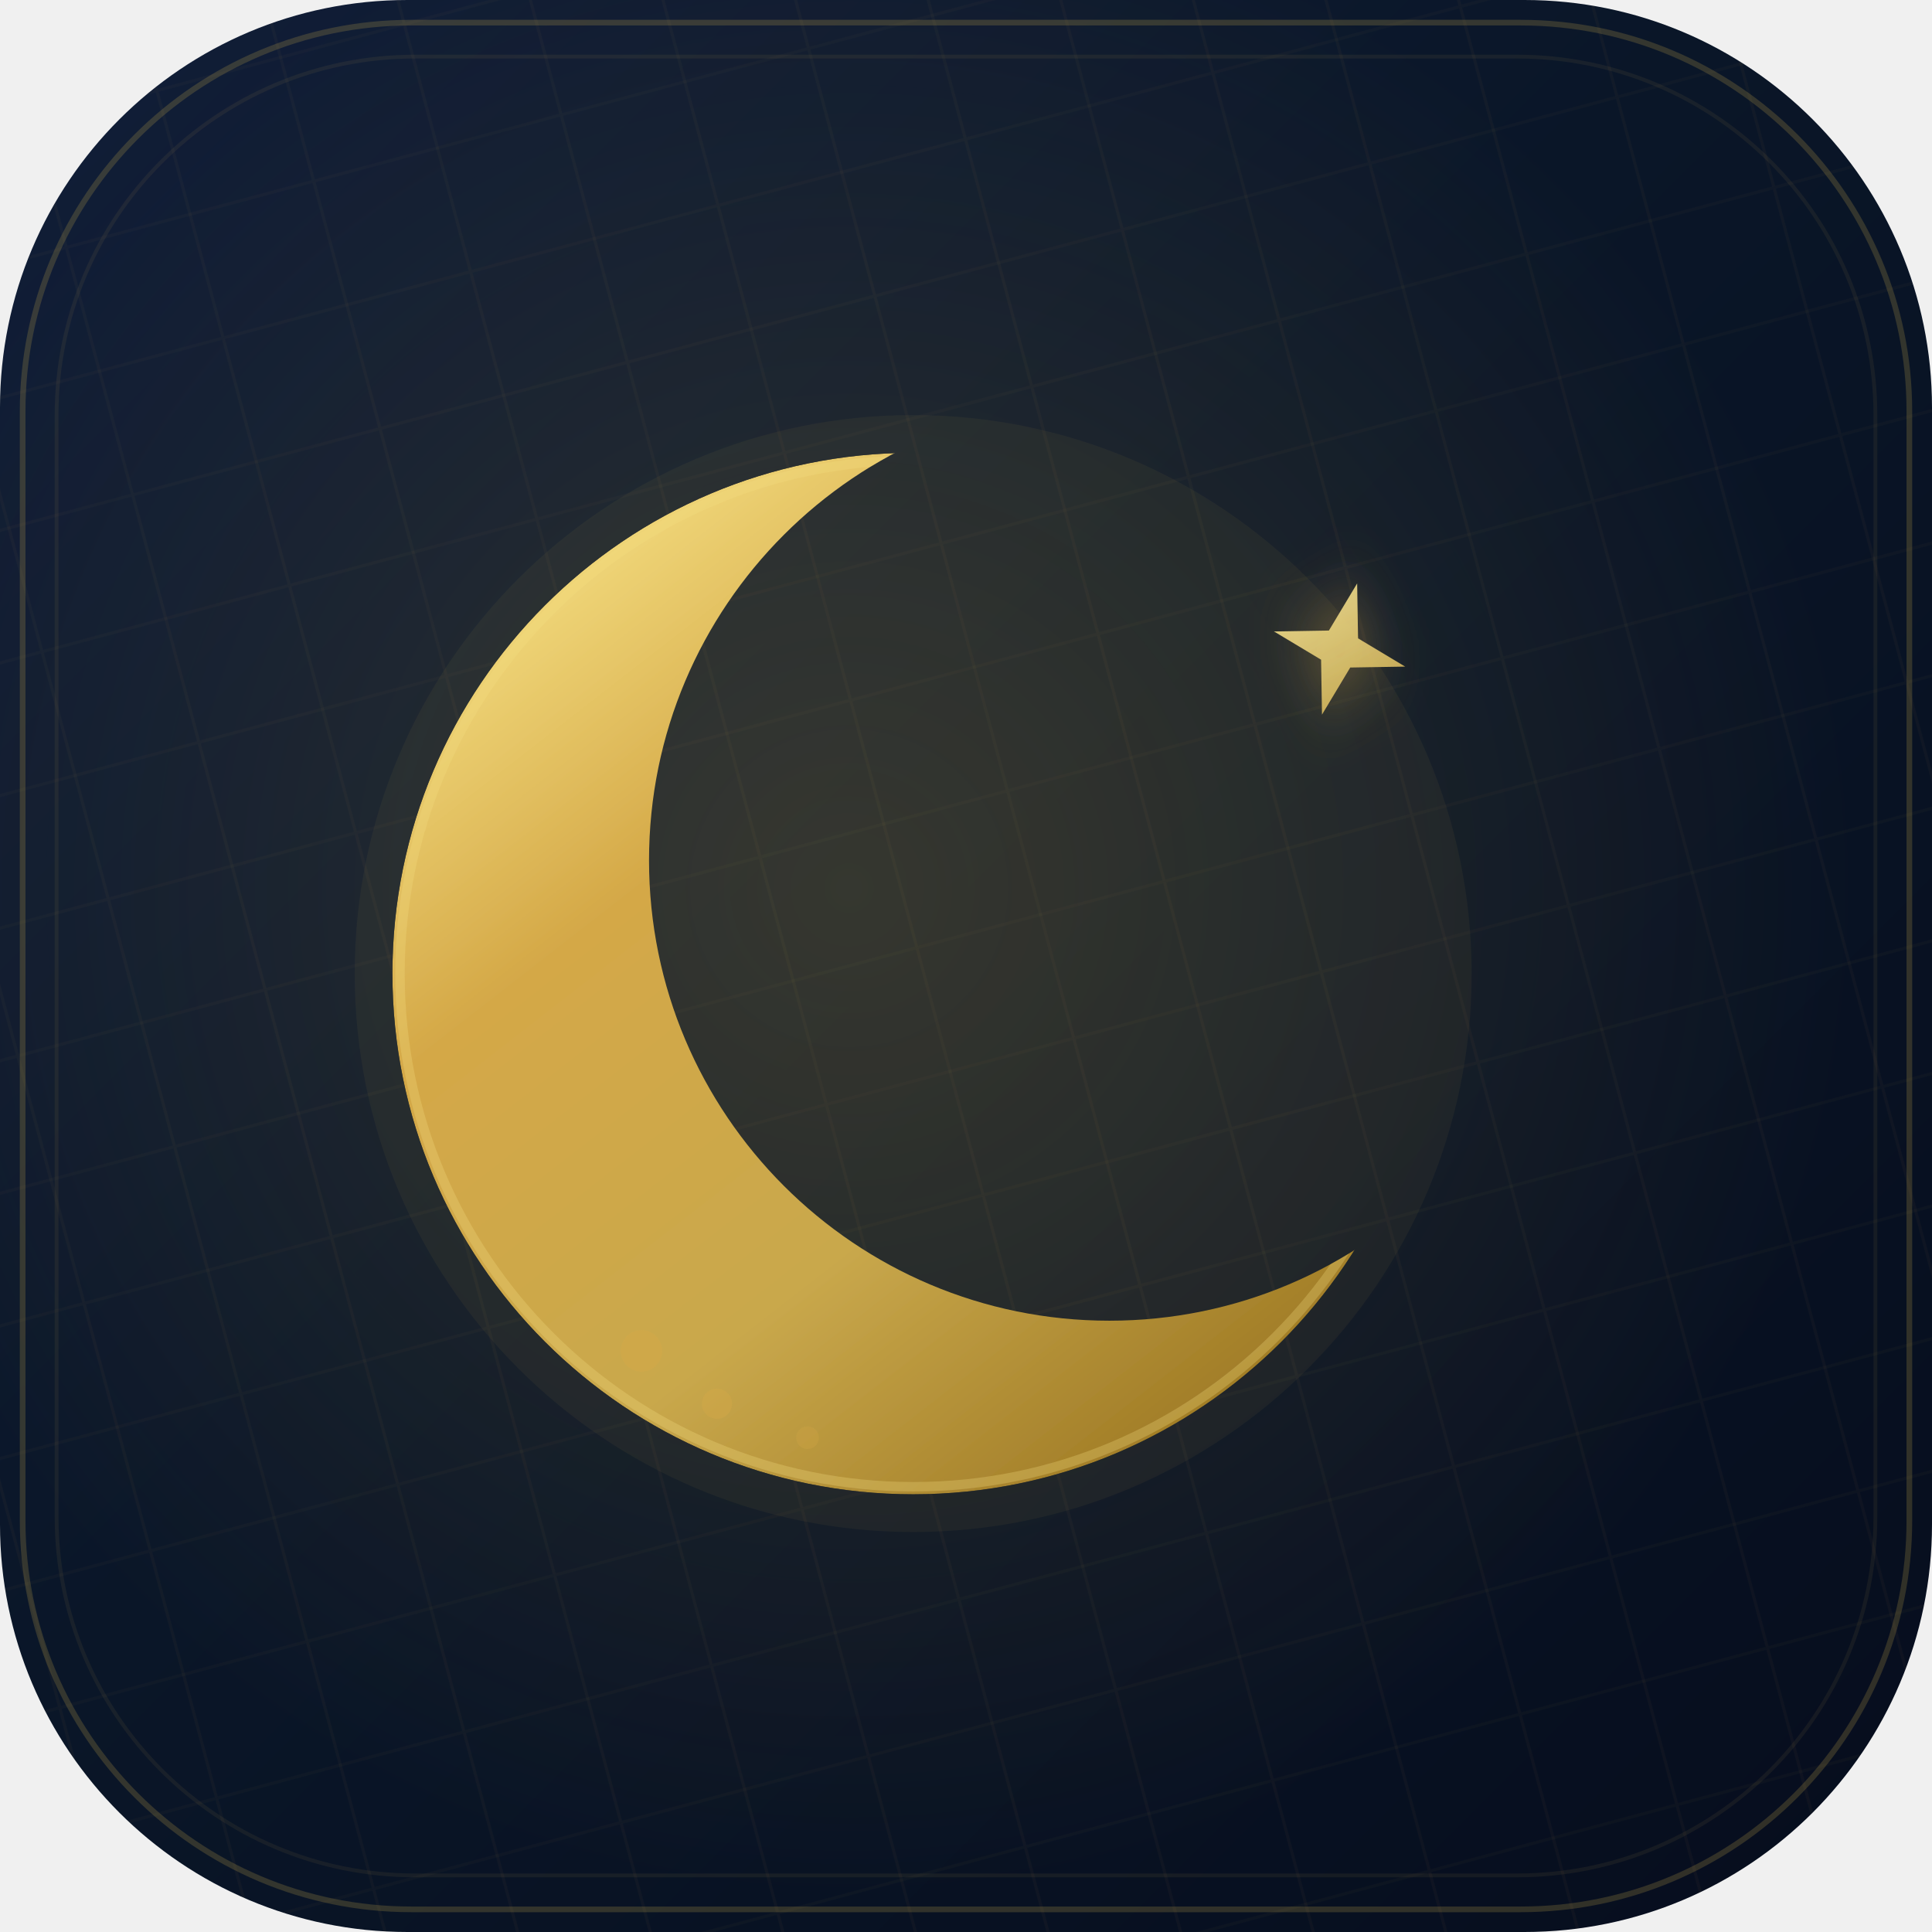
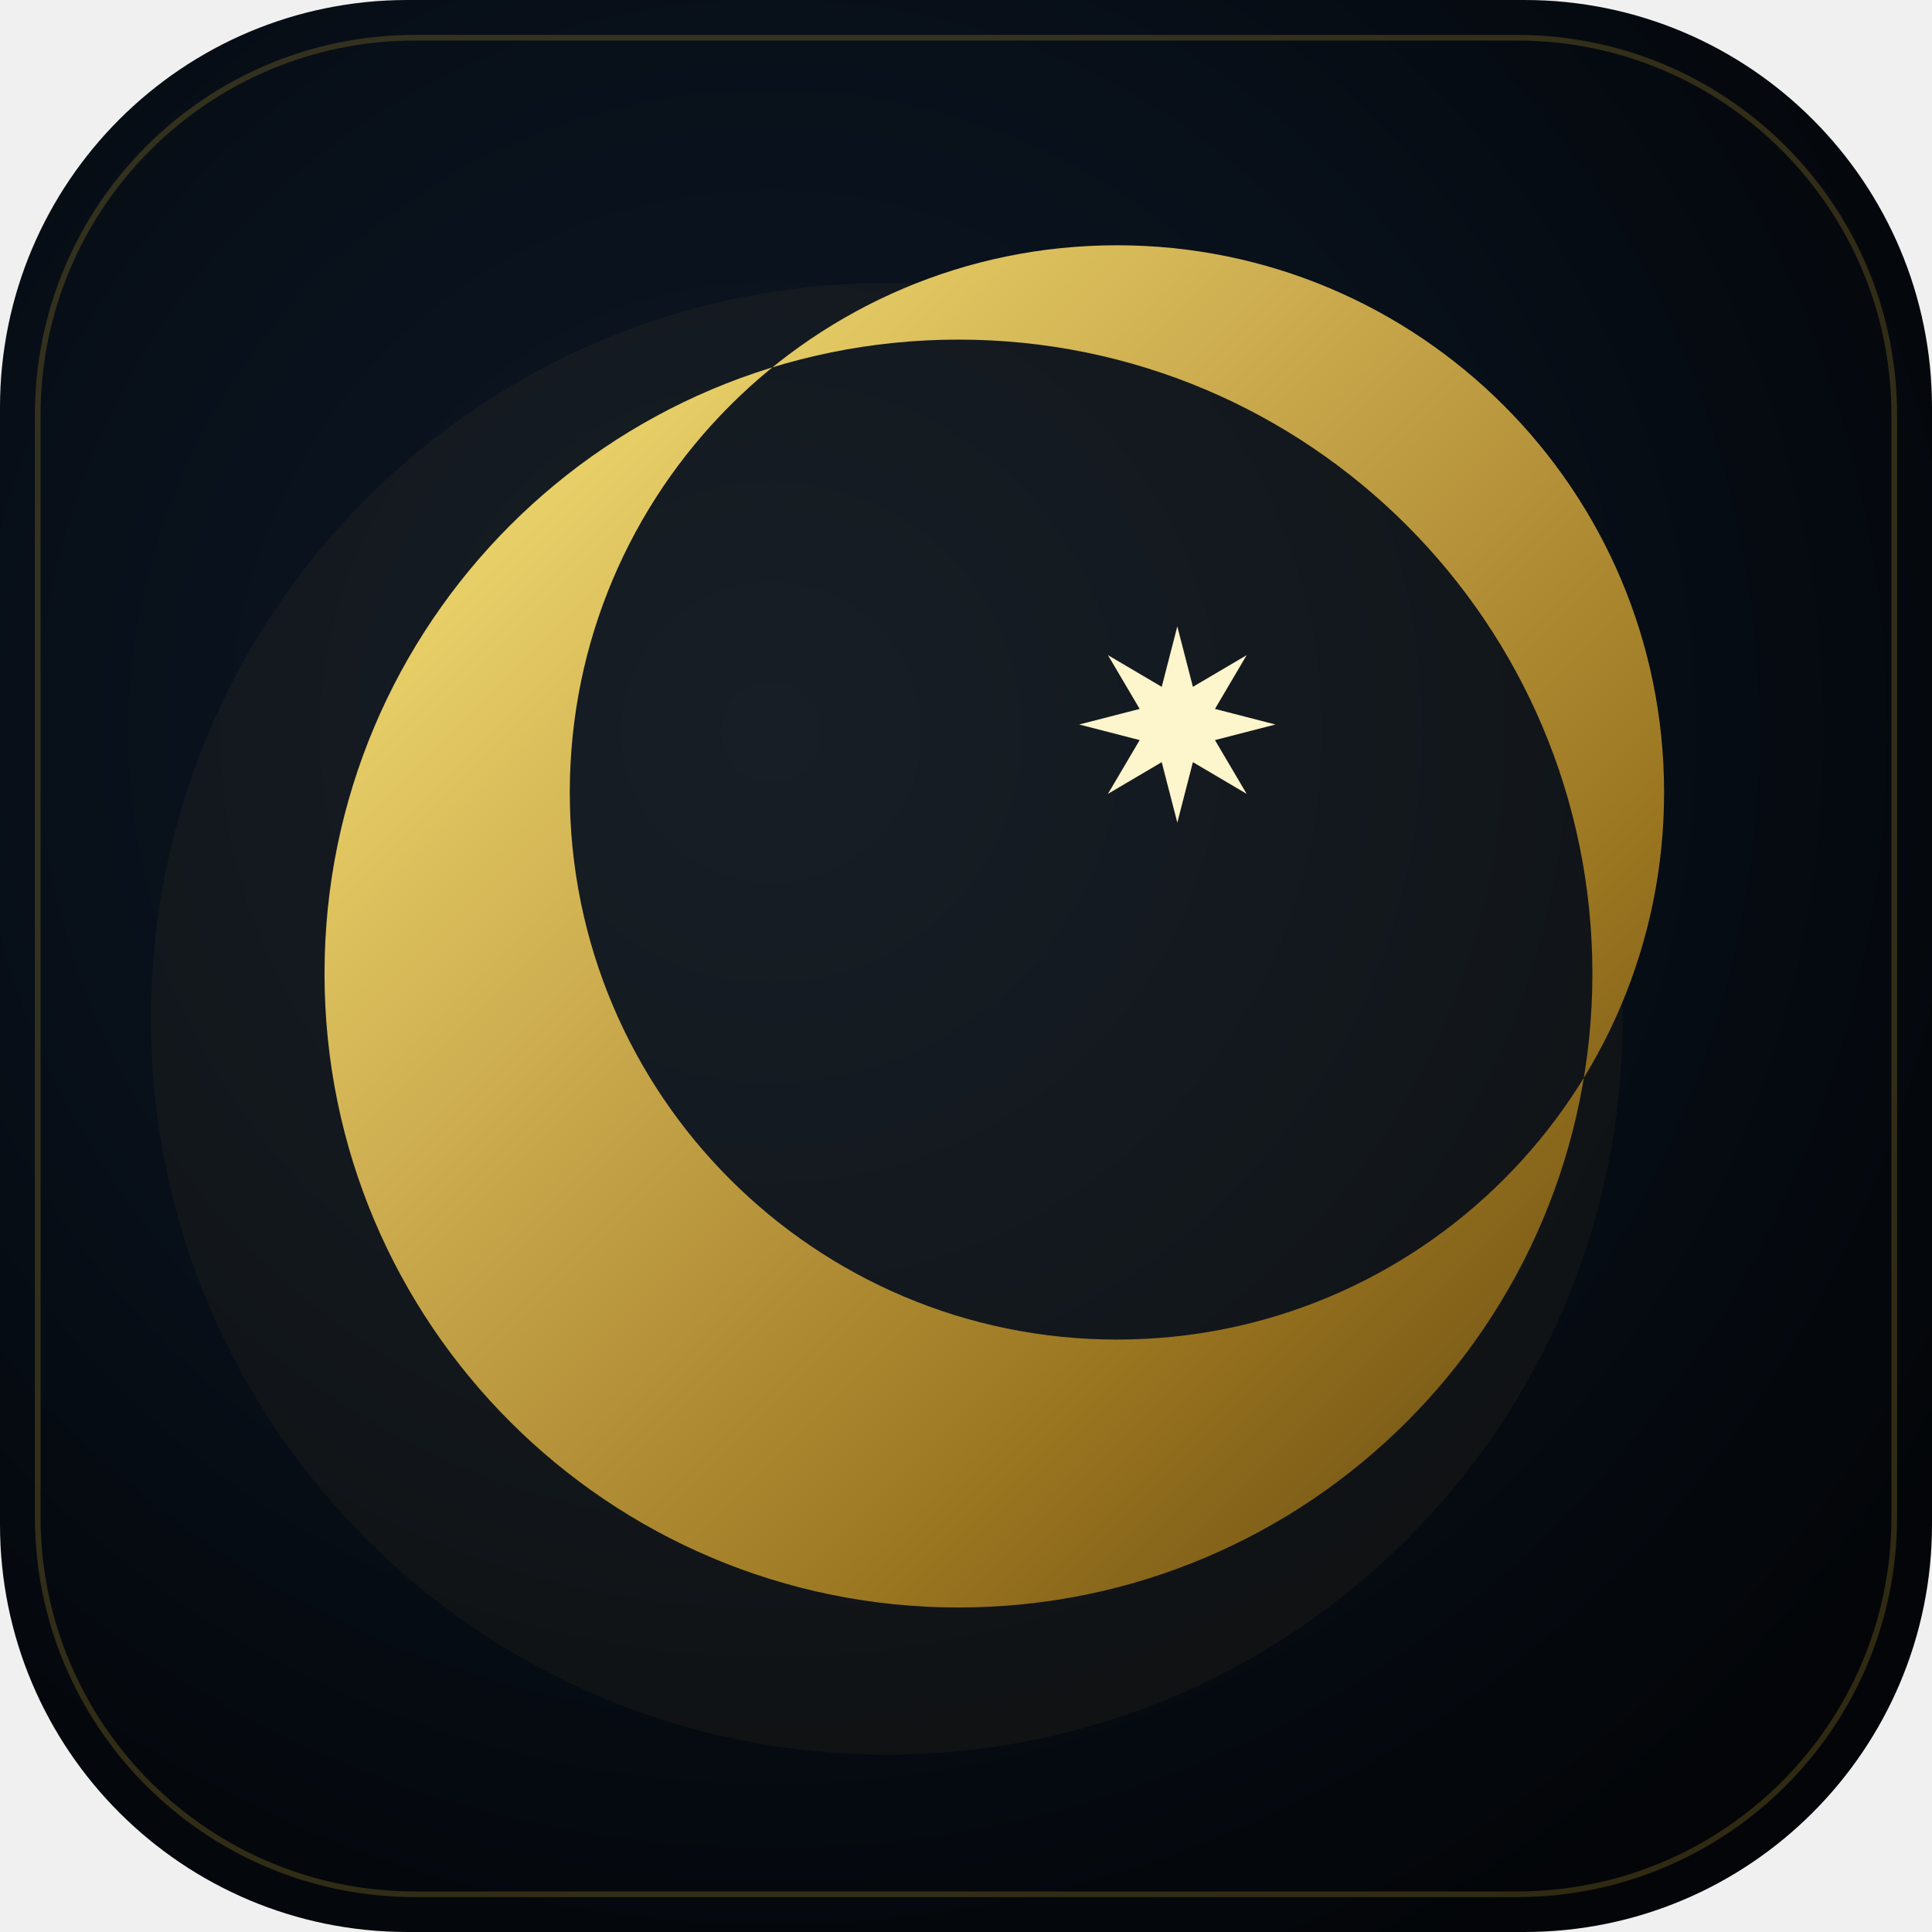
<svg xmlns="http://www.w3.org/2000/svg" viewBox="0 0 512 512">
  <defs>
-     <linearGradient id="bgGrad" x1="0%" y1="0%" x2="100%" y2="100%">
-       <stop offset="0%" stop-color="#111e38" />
-       <stop offset="45%" stop-color="#0a1628" />
-       <stop offset="100%" stop-color="#060d1d" />
+     <radialGradient id="bg" cx="40%" cy="38%" r="72%">
+       <stop offset="0%" stop-color="#0E1725" />
+       <stop offset="50%" stop-color="#08101A" />
+       <stop offset="100%" stop-color="#030508" />
+     </radialGradient>
+     <linearGradient id="gold" x1="72" y1="72" x2="440" y2="440" gradientUnits="userSpaceOnUse">
+       <stop offset="0%" stop-color="#FDF5CB" />
+       <stop offset="14%" stop-color="#EDD66C" />
+       <stop offset="40%" stop-color="#C9A84C" />
+       <stop offset="70%" stop-color="#9A7520" />
+       <stop offset="100%" stop-color="#5A400D" />
    </linearGradient>
-     <radialGradient id="ambientGlow" cx="44%" cy="46%" r="52%">
-       <stop offset="0%" stop-color="#c9a84c" stop-opacity="0.18" />
-       <stop offset="100%" stop-color="#c9a84c" stop-opacity="0" />
-     </radialGradient>
-     <linearGradient id="goldCrescent" x1="15%" y1="5%" x2="85%" y2="95%">
-       <stop offset="0%" stop-color="#f5df82" />
-       <stop offset="30%" stop-color="#d4a847" />
-       <stop offset="65%" stop-color="#c9a84c" />
-       <stop offset="100%" stop-color="#9a7520" />
-     </linearGradient>
-     <linearGradient id="starGold" x1="0%" y1="0%" x2="100%" y2="100%">
-       <stop offset="0%" stop-color="#f8e89a" />
-       <stop offset="100%" stop-color="#c9a84c" />
-     </linearGradient>
-     <mask id="crescentCut">
-       <rect width="512" height="512" fill="black" />
-       <circle cx="242" cy="258" r="138" fill="white" />
-       <circle cx="294" cy="228" r="122" fill="black" />
-     </mask>
-     <filter id="crescentGlow" x="-20%" y="-20%" width="140%" height="140%">
-       <feGaussianBlur in="SourceAlpha" stdDeviation="8" result="blur" />
-       <feFlood flood-color="#d4a847" flood-opacity="0.5" result="color" />
-       <feComposite in="color" in2="blur" operator="in" result="shadow" />
-       <feMerge>
-         <feMergeNode in="shadow" />
-         <feMergeNode in="SourceGraphic" />
-       </feMerge>
-     </filter>
-     <pattern id="geomPattern" x="0" y="0" width="48" height="48" patternUnits="userSpaceOnUse" patternTransform="rotate(30)">
-       <line x1="0" y1="0" x2="48" y2="48" stroke="rgba(201,168,76,0.04)" stroke-width="0.8" />
-       <line x1="48" y1="0" x2="0" y2="48" stroke="rgba(201,168,76,0.03)" stroke-width="0.8" />
-     </pattern>
-     <clipPath id="roundedSquare">
+     <clipPath id="icon">
      <rect width="512" height="512" rx="108" ry="108" />
    </clipPath>
  </defs>
-   <g clip-path="url(#roundedSquare)">
-     <rect width="512" height="512" fill="url(#bgGrad)" />
-     <rect width="512" height="512" fill="url(#geomPattern)" />
-     <rect width="512" height="512" fill="url(#ambientGlow)" />
-     <circle cx="242" cy="258" r="148" fill="#c9a84c" opacity="0.06" />
-     <circle cx="242" cy="258" r="138" fill="url(#goldCrescent)" mask="url(#crescentCut)" filter="url(#crescentGlow)" />
-     <circle cx="242" cy="258" r="136" fill="none" stroke="#f5df82" stroke-width="2.5" stroke-opacity="0.28" mask="url(#crescentCut)" />
-     <g transform="translate(355,172) rotate(15)" filter="url(#crescentGlow)">
-       <polygon points="0,-18 4,-4 18,0 4,4 0,18 -4,4 -18,0 -4,-4" fill="url(#starGold)" opacity="0.92" />
-     </g>
-     <circle cx="170" cy="358" r="5.5" fill="#d4a847" opacity="0.5" />
-     <circle cx="190" cy="372" r="4" fill="#d4a847" opacity="0.38" />
-     <circle cx="214" cy="381" r="3" fill="#d4a847" opacity="0.26" />
-     <rect x="6" y="6" width="500" height="500" rx="103" fill="none" stroke="#c9a84c" stroke-width="1.5" stroke-opacity="0.22" />
-     <rect x="15" y="15" width="482" height="482" rx="95" fill="none" stroke="#c9a84c" stroke-width="1" stroke-opacity="0.08" />
+   <g clip-path="url(#icon)">
+     <rect width="512" height="512" fill="url(#bg)" />
+     <circle cx="235" cy="270" r="195" fill="#C9A84C" fill-opacity="0.05" />
+     <path fill-rule="evenodd" d="M  86,258 A 168,168 0 1 0 422,258 A 168,168 0 1 0  86,258 Z              M 151,210 A 145,145 0 1 0 441,210 A 145,145 0 1 0 151,210 Z" fill="url(#gold)" />
+     <polygon transform="translate(312,192)" points="0,-26 4.13,-9.98 18.38,-18.38 9.98,-4.13 26,0 9.98,4.13 18.38,18.38 4.13,9.98               0,26 -4.13,9.98 -18.38,18.38 -9.98,4.13 -26,0 -9.98,-4.13 -18.38,-18.38 -4.13,-9.98" fill="url(#gold)" />
+     <rect x="10" y="10" width="492" height="492" rx="100" ry="100" fill="none" stroke="#D4AF37" stroke-width="1.5" stroke-opacity="0.22" />
  </g>
</svg>
